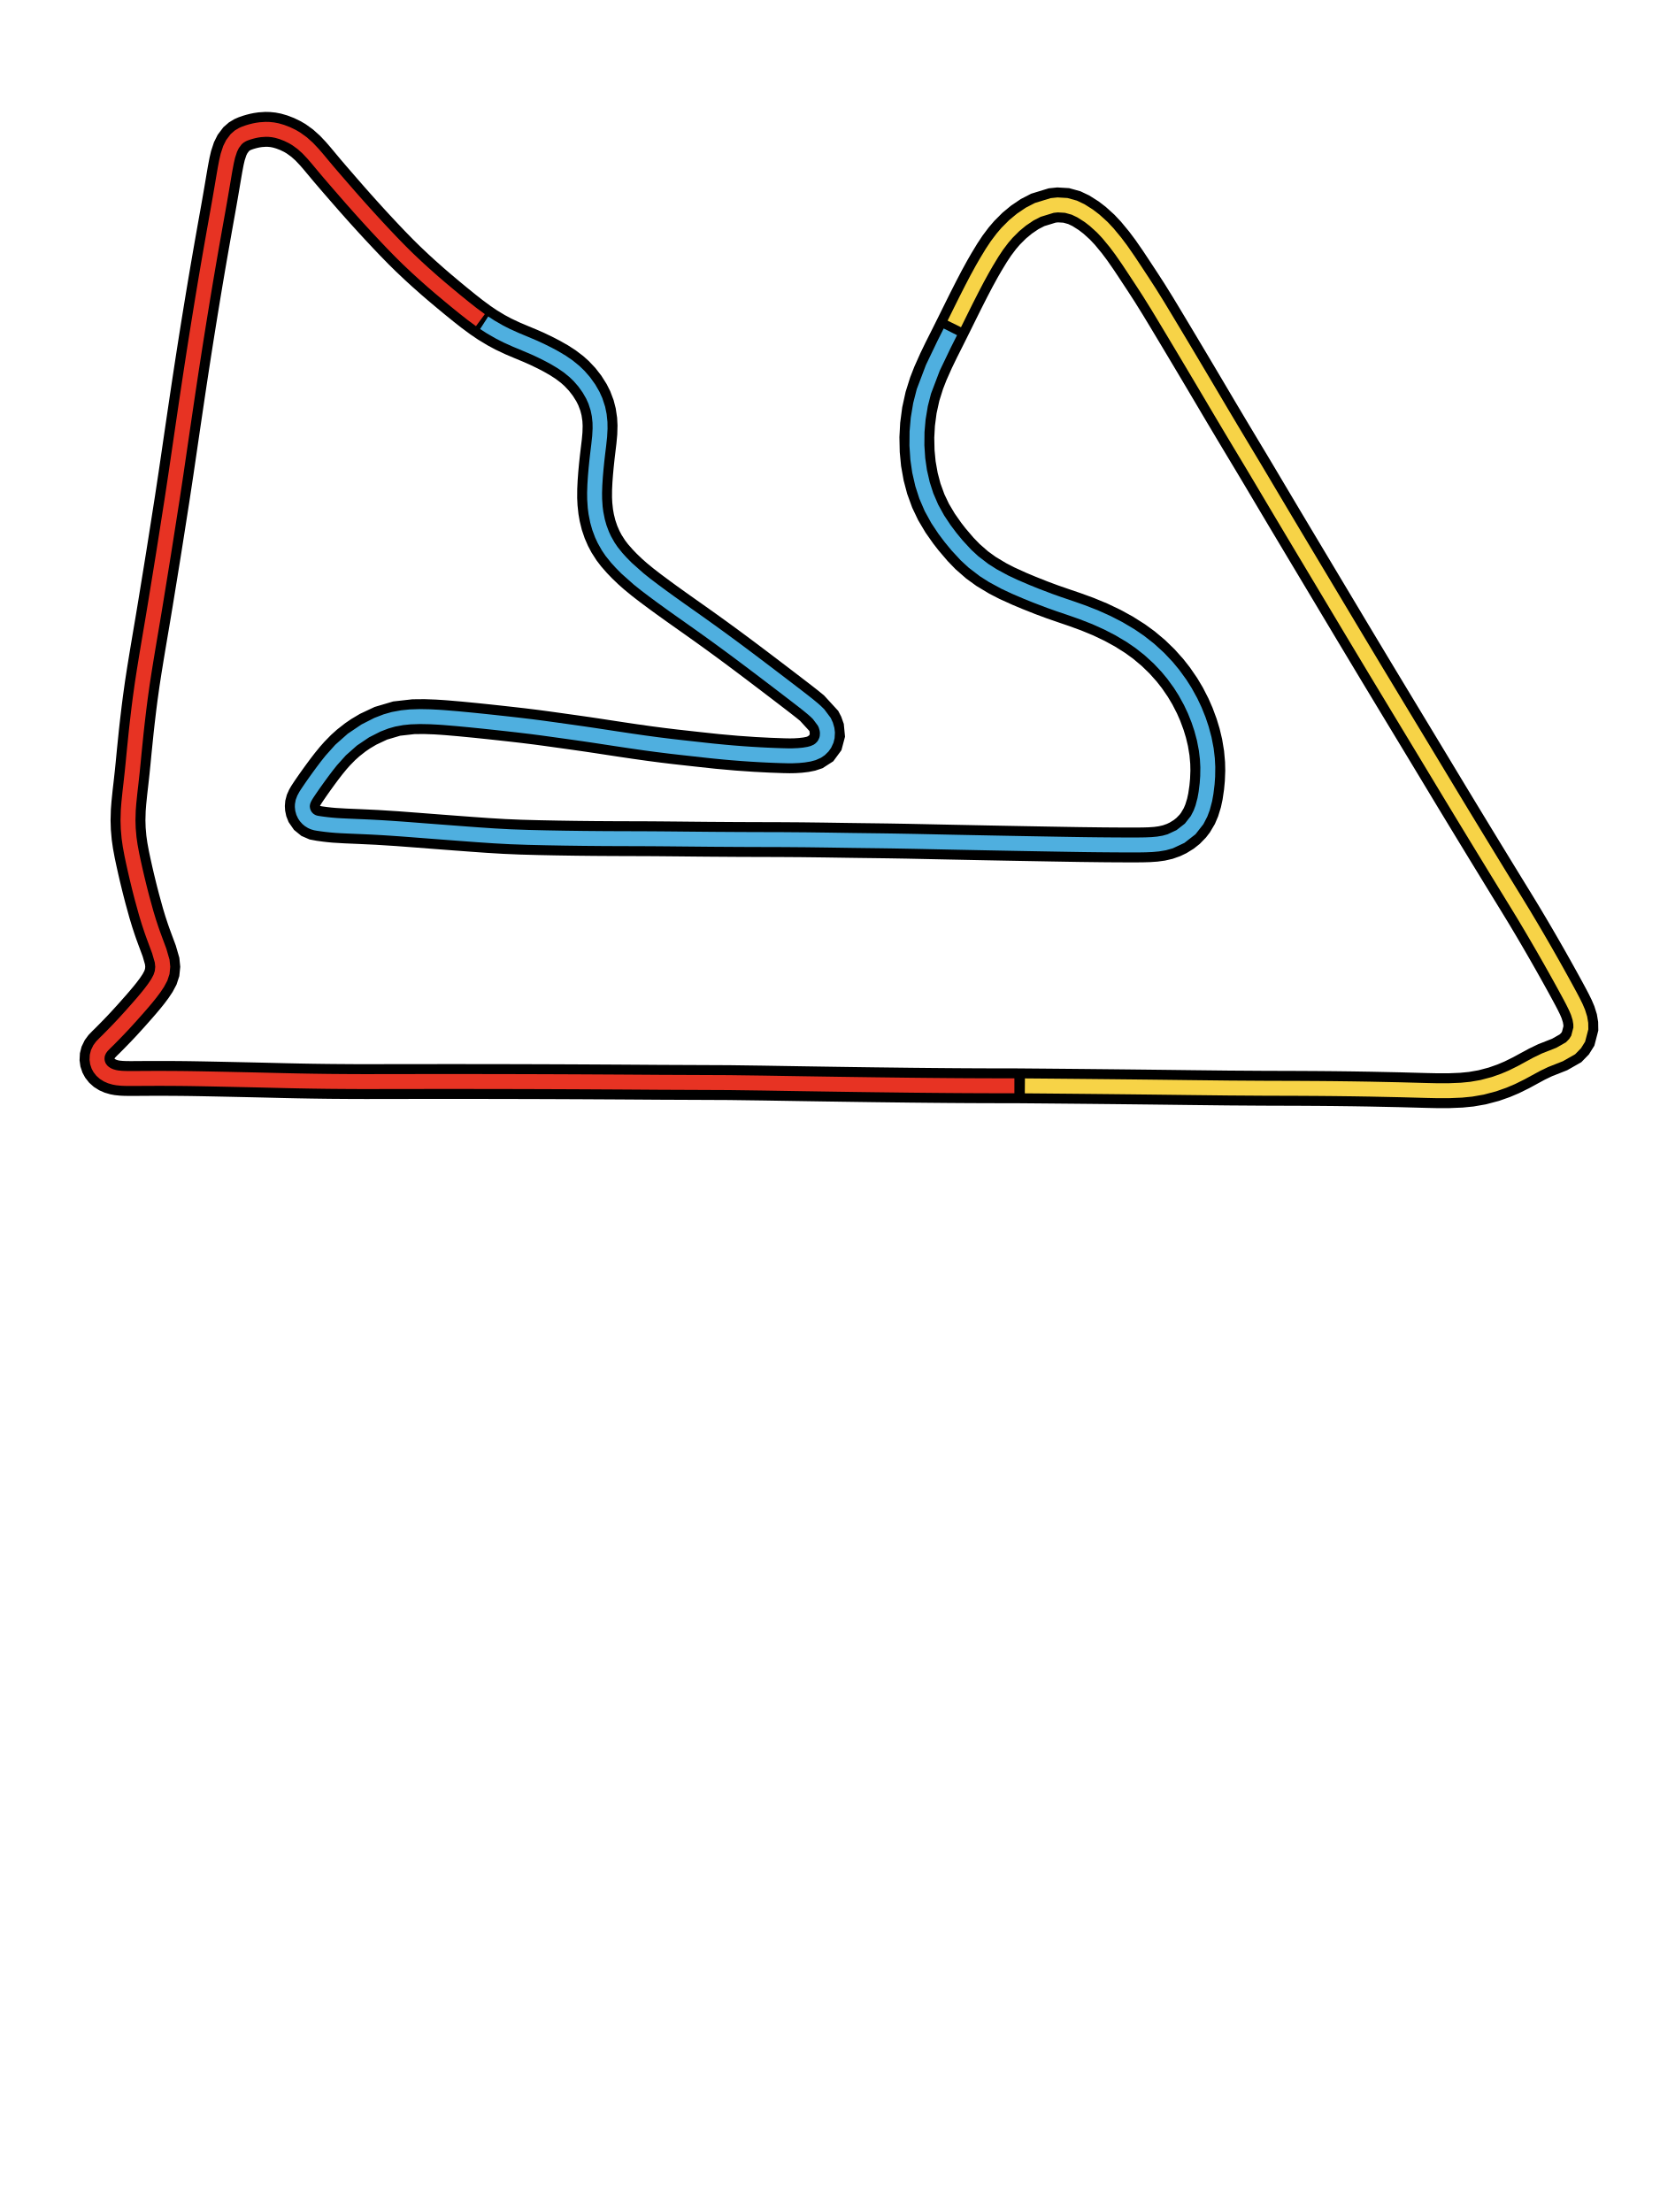
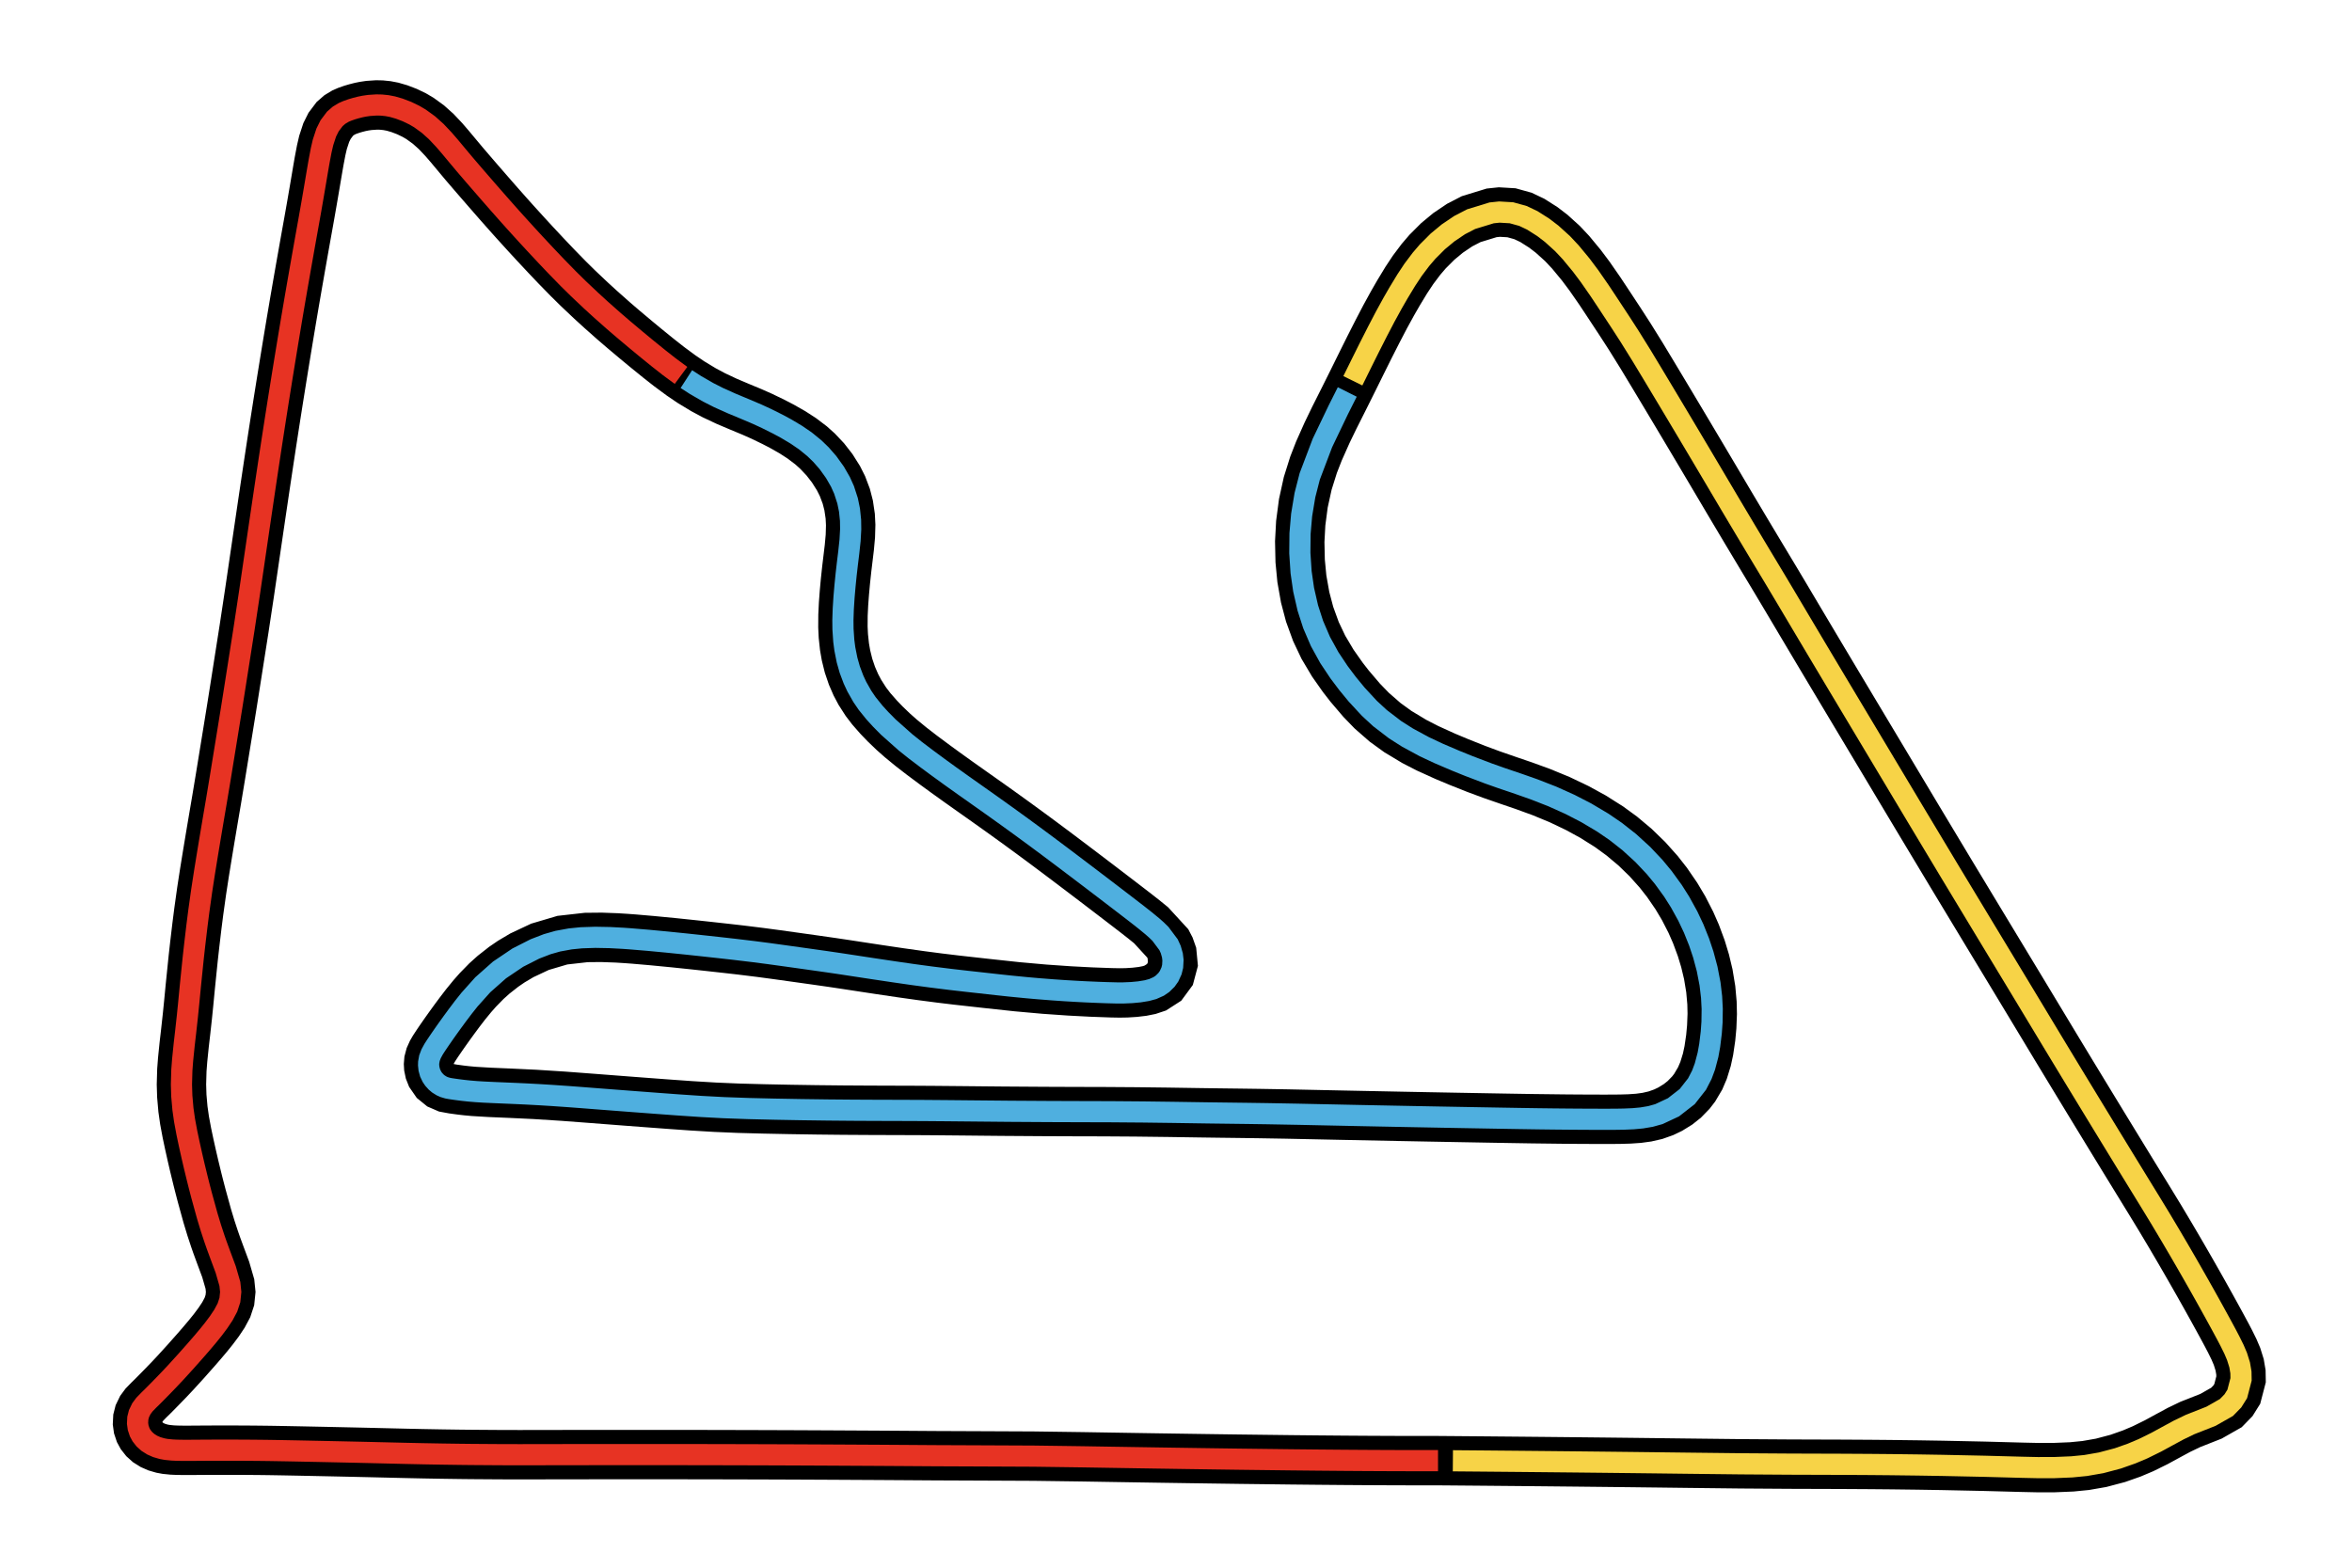
- <svg xmlns="http://www.w3.org/2000/svg" class="track" preserveAspectRatio="xMinYMid meet" height="600" width="450" viewBox="-500 300 1000 1">
+ <svg xmlns="http://www.w3.org/2000/svg" class="track" preserveAspectRatio="xMinYMid meet" height="400" width="600" viewBox="-500 0 1000 1">
  <path d="m111.406 288.319-11.381-.006-8.752-.024-10.829-.054-8.852-.061-10.961-.094-11.717-.118-22.217-.27-11.195-.155-9.13-.131-12.7-.191-9.212-.143-12.801-.206-11.431-.188-20.813-.283-21.671-.098-20.336-.086-12.4-.086-11.703-.075-22.018-.12-12.521-.058-12.55-.047-9.615-.028-12.596-.032-11.862-.018-11.818-.009-10.224-.002-11.509.004-9.783.008-10.03.013-8.27.015-9.674.013-8.021-.017-12.263-.086-5.003-.056-7.688-.109-8.014-.144-7.903-.169-6.891-.167-7.714-.184-5.832-.132-7.098-.155-4.392-.095-6.94-.146-6.636-.135-6.014-.115-5.772-.096-4.189-.052-4.011-.036-3.714-.024-4.112-.014-3.595-.003-3.499.006-2.717.011-3.18.019-2.454.019-2.86.017h-2.359l-2.685-.04-2.08-.094-2.546-.257-1.774-.328-2.208-.642-1.924-.842-1.845-1.157-1.51-1.352-1.244-1.583-.767-1.415-.64-1.921-.257-1.833.112-2.191.487-1.92 1.023-2.118 1.292-1.744 1.859-1.918 1.54-1.5 2.149-2.165 2.573-2.632 2.426-2.516 2.683-2.85 4.478-4.921 4.49-5.07 2.403-2.772 2.477-2.941 2.237-2.78 2.24-2.99 2.042-3.06 1.704-3.187 1.04-3.161.352-3.435-.348-3.412-1.772-6.133-2.508-6.744-1.35-3.681-.901-2.578-1.516-4.602-1.566-5.171-2.421-8.786-1.127-4.343-.71-2.823-1.309-5.391-.971-4.175-1.157-5.196-.974-4.604-.996-5.348-.679-4.766-.487-5.55-.154-4.95.173-6.128.343-4.437.66-6.449.588-5.076.755-6.85.547-5.402.698-7.263 1.22-11.947.66-5.92.94-7.933.791-6.197 1.222-8.735 1.217-7.905 1.306-8.04 1.101-6.631 1.308-7.761 1.429-8.413 1.595-9.605 1.412-8.683 1.522-9.35 1.897-11.73 1.163-7.353 1.346-8.565 2.729-17.386 2.321-15.36 1.403-9.565 1.234-8.419 1.415-9.653 1.153-7.83 1.414-9.547 1.496-9.994 1.41-9.268 1.504-9.707 1.24-7.884 1.51-9.446 1.155-7.123 1.422-8.665 1.425-8.55 1.43-8.427 1.25-7.231 1.113-6.373 1.798-10.168.837-4.682 1.005-5.595.875-4.946.617-3.544.801-4.663.634-3.741.817-4.824.629-3.637.882-4.63.788-3.401 1.368-4.167 1.42-2.857 2.222-2.952 1.8-1.567 1.948-1.175 1.496-.658 1.99-.699 1.662-.491 1.912-.488 1.682-.338 2.035-.3 3.242-.216 2.046.045 2.377.244 2.377.458 2.878.835 3.223 1.232 3.147 1.519 2.393 1.408 3.577 2.588 3.317 2.969 3.243 3.437 2.493 2.885 3.575 4.288 2.732 3.262 3.793 4.425 2.804 3.24 3.889 4.478 4.051 4.636 4.213 4.756 2.711 3.026 4.743 5.227 3.738 4.06 4.732 5.063 4.248 4.474 5.284 5.412 4.116 4.053 5.427 5.131 4.162 3.803 5.452 4.833 4.172 3.587 5.443 4.571 4.137 3.423 5.385 4.368 4.431 3.485 5.12 3.785 4.228 2.867 5.313 3.216 4.397 2.353 5.48 2.582 5.498 2.331 5.315 2.209 4.055 1.8 4.992 2.407 3.697 1.924 4.411 2.51 3.952 2.552 3.946 2.992 2.734 2.451 3.32 3.519 2.93 3.768 2.67 4.225 1.695 3.373 1.629 4.314 1.002 3.895.677 4.565.192 3.774-.135 4.718-.437 4.794-.586 4.878-.519 4.322-.557 5.213-.447 4.86-.36 4.816-.229 4.774-.031 5.019.181 3.793.492 4.602.641 3.668 1.087 4.402 1.442 4.247 1.669 3.837 1.7 3.207 2.587 4.031 2.273 2.971 3.125 3.565 2.764 2.876 3.46 3.322 3.252 2.873 4.319 3.545 4.647 3.59 5.574 4.145 4.23 3.087 5.434 3.899 6.031 4.273 5.887 4.159 6.413 4.564 6.117 4.405 6.431 4.694 4.849 3.58 5.875 4.384 4.607 3.469 5.348 4.042 4.01 3.042 4.684 3.564 3.103 2.367 3.6 2.752 2.063 1.579 3.473 2.665 3.228 2.486 3.371 2.638 3.088 2.513 7.11 7.749.835 1.609.872 2.465.435 4.543-1.163 4.377-2.597 3.526-3.73 2.403-2.562.851-2.862.572-3.336.394-3.437.217-3.026.05-3.506-.067-8.415-.304-9.287-.482-10.72-.746-11.726-1.048-12.607-1.36-12.949-1.444-7.44-.898-7.636-.996-8.783-1.235-8.468-1.256-6.551-.993-8.084-1.237-6.05-.904-7.037-1.007-8.49-1.19-8.441-1.177-6.43-.862-8.38-1.036-5.897-.676-8.316-.92-5.846-.631-8.239-.861-9.597-.928-7.574-.653-3.248-.241-4.01-.251-6.54-.24-6.485.063-10.116 1.139-9.53 2.821-7.716 3.63-4.481 2.663-3.208 2.196-4.293 3.368-3.065 2.754-3.645 3.729-2.316 2.62-2.925 3.579-2.438 3.173-2.278 3.07-2.245 3.095-1.848 2.603-1.294 1.855-1.21 1.76-.938 1.388-1.165 1.787-.858 1.478-.825 1.834-.494 1.869-.124 1.528.074 1.292.371 1.764.612 1.549 1.719 2.486 2.176 1.768 2.561 1.109 2.836.525 3.397.463 2.49.286 2.946.274 6.884.408 8.696.37 10.425.495 11.972.761 12.067.91 15.317 1.18 8.481.642 8.854.661 9.781.695 10.152.608 9.887.421 10.827.293 11.143.225 11.414.175 10.988.116 11.218.069 9.277.033 11.599.038 7.351.049 11.155.102 9.8.099 7.609.071 17.735.12 12.514.049 12.667.032 13.581.09 13.74.164 13.877.212 8.225.112 8.267.101 8.312.112 11.7.197 23.582.494 24.614.495 12.062.232 11.778.217 14.723.264 8.73.15 8.631.141 13.764.167 6.444.05 6.174.03 4.321.008 4.079-.006 3.277-.038 3.696-.108 3.862-.268 3.553-.482 3.651-.836 3.487-1.236 2.785-1.334 3.325-2.057 2.647-2.097 2.813-2.888 1.597-2.071 2.355-3.98 1.448-3.394 1.395-4.522.842-3.917.797-5.406.435-4.66.217-5.534-.108-4.635-.523-5.868-1.052-6.37-1.361-5.687-1.62-5.335-2.265-6.108-2.167-4.939-3.085-6.015-3.081-5.171-3.961-5.77-3.564-4.545-4.8-5.37-5.245-5.083-5.666-4.751-5.306-3.869-6.84-4.323-6.758-3.695-7.467-3.567-7.736-3.194-7.485-2.728-6.173-2.105-7.574-2.624-6.527-2.426-7.335-2.912-5.867-2.46-7.522-3.416-5.582-2.873-6.992-4.209-5.409-3.916-5.704-4.985-4.257-4.394-5.159-6.054-2.858-3.678-4.27-6.068-4.009-6.751-3.165-6.66-2.686-7.387-1.903-7.205-1.397-7.869-.726-7.581-.178-8.221.422-7.865 1.11-8.444 1.859-8.463 2.479-7.899 2.286-5.861 3.463-7.767 3.042-6.298 3.872-7.697 4.043-8.111 3.956-8.007 2.996-6.022 3.545-6.985 3.214-6.158 3.196-5.831 2.486-4.316 3.334-5.503 2.891-4.363 3.327-4.423 2.845-3.326 4.327-4.331 4.373-3.619 4.928-3.328 4.899-2.53 8.696-2.664 3.283-.343 5.164.304 4.865 1.351 3.986 1.894 4.677 2.971 3.544 2.712 4.6 4.165 3.481 3.707 4.53 5.481 3.484 4.649 4.343 6.255 3.356 5.066 5.349 8.125 4.042 6.257 5.063 8.145 4.54 7.519 5.706 9.512 4.505 7.533 5.702 9.566 4.758 8.004 6.365 10.744 6.143 10.387 6.704 11.265 5.651 9.431 7.001 11.649 4.155 6.967 6.715 11.312 7.257 12.203 6.945 11.639 7.49 12.525 7.14 11.931 7.222 12.071 13.263 22.178 14.45 24.064 13.806 22.867L358.39 86.45l8.24 13.659 8.272 13.717 6.356 10.491 7.753 12.753 6.563 10.765 7.484 12.245 5.268 8.597 5.88 9.578 4.244 6.962 4.502 7.55 3.334 5.68 3.176 5.473 2.334 4.062 2.976 5.228 2.634 4.677 2.08 3.73 1.724 3.113 1.928 3.508 1.543 2.828 1.975 3.664 1.462 2.79 1.698 3.438 1.301 3.05 1.119 3.576.542 3.193.052 2.963-1.613 6.189-1.85 2.957-2.75 2.823-6.569 3.735-8.813 3.475-4.864 2.342-5.014 2.713-4.601 2.506-5.593 2.758-4.838 2.045-5.899 2.077-7.084 1.876-6.573 1.143-5.902.581-7.55.314-6.899.007-6.688-.146-15.991-.43-17.954-.377-10.142-.165-11.822-.146-8.809-.078-11.87-.07-9.369-.03-12.627-.041-20.803-.141-23.402-.266-12.523-.152-11.079-.131-11.287-.126-11.517-.123-14.442-.146-10.103-.097-15.898-.143-12.372-.105z" stroke-width="21" stroke="#000" fill="none" />
  <path d="m111.406 288.319-11.381-.006-8.752-.024-10.829-.054-8.852-.061-10.961-.094-11.717-.118-22.217-.27-11.195-.155-9.13-.131-12.7-.191-9.212-.143-12.801-.206-11.431-.188-20.813-.283-21.671-.098-20.336-.086-12.4-.086-11.703-.075-22.018-.12-12.521-.058-12.55-.047-9.615-.028-12.596-.032-11.862-.018-11.818-.009-10.224-.002-11.509.004-9.783.008-10.03.013-8.27.015-9.674.013-8.021-.017-12.263-.086-5.003-.056-7.688-.109-8.014-.144-7.903-.169-6.891-.167-7.714-.184-5.832-.132-7.098-.155-4.392-.095-6.94-.146-6.636-.135-6.014-.115-5.772-.096-4.189-.052-4.011-.036-3.714-.024-4.112-.014-3.595-.003-3.499.006-2.717.011-3.18.019-2.454.019-2.86.017h-2.359l-2.685-.04-2.08-.094-2.546-.257-1.774-.328-2.208-.642-1.924-.842-1.845-1.157-1.51-1.352-1.244-1.583-.767-1.415-.64-1.921-.257-1.833.112-2.191.487-1.92 1.023-2.118 1.292-1.744 1.859-1.918 1.54-1.5 2.149-2.165 2.573-2.632 2.426-2.516 2.683-2.85 4.478-4.921 4.49-5.07 2.403-2.772 2.477-2.941 2.237-2.78 2.24-2.99 2.042-3.06 1.704-3.187 1.04-3.161.352-3.435-.348-3.412-1.772-6.133-2.508-6.744-1.35-3.681-.901-2.578-1.516-4.602-1.566-5.171-2.421-8.786-1.127-4.343-.71-2.823-1.309-5.391-.971-4.175-1.157-5.196-.974-4.604-.996-5.348-.679-4.766-.487-5.55-.154-4.95.173-6.128.343-4.437.66-6.449.588-5.076.755-6.85.547-5.402.698-7.263 1.22-11.947.66-5.92.94-7.933.791-6.197 1.222-8.735 1.217-7.905 1.306-8.04 1.101-6.631 1.308-7.761 1.429-8.413 1.595-9.605 1.412-8.683 1.522-9.35 1.897-11.73 1.163-7.353 1.346-8.565 2.729-17.386 2.321-15.36 1.403-9.565 1.234-8.419 1.415-9.653 1.153-7.83 1.414-9.547 1.496-9.994 1.41-9.268 1.504-9.707 1.24-7.884 1.51-9.446 1.155-7.123 1.422-8.665 1.425-8.55 1.43-8.427 1.25-7.231 1.113-6.373 1.798-10.168.837-4.682 1.005-5.595.875-4.946.617-3.544.801-4.663.634-3.741.817-4.824.629-3.637.882-4.63.788-3.401 1.368-4.167 1.42-2.857 2.222-2.952 1.8-1.567 1.948-1.175 1.496-.658 1.99-.699 1.662-.491 1.912-.488 1.682-.338 2.035-.3 3.242-.216 2.046.045 2.377.244 2.377.458 2.878.835 3.223 1.232 3.147 1.519 2.393 1.408 3.577 2.588 3.317 2.969 3.243 3.437 2.493 2.885 3.575 4.288 2.732 3.262 3.793 4.425 2.804 3.24 3.889 4.478 4.051 4.636 4.213 4.756 2.711 3.026 4.743 5.227 3.738 4.06 4.732 5.063 4.248 4.474 5.284 5.412 4.116 4.053 5.427 5.131 4.162 3.803 5.452 4.833 4.172 3.587 5.443 4.571 4.137 3.423 5.385 4.368 4.431 3.485 5.12 3.785" stroke-width="9" stroke="#e73323" fill="none" />
  <path d="m-208.178-171.617 3.94 2.546 5.357 3.084 4.421 2.243 5.501 2.472 5.457 2.269 5.502 2.34 3.928 1.815 4.623 2.305 3.655 1.965 4.341 2.588 3.864 2.641 3.823 3.111 2.843 2.753 2.965 3.399 2.941 4.094 2.336 4.054 1.545 3.43 1.506 4.649.81 3.946.447 4.319.057 3.797-.262 4.745-.55 5.13-.602 4.915-.495 4.316-.493 4.887-.419 4.845-.33 5.097-.158 4.753.041 3.826.332 4.939.446 3.43.945 4.76 1.153 4.07 1.573 4.186 1.41 3.035 2.342 4.138 2.074 3.043 3.101 3.845 2.625 2.881 3.284 3.321 7.213 6.413 4.175 3.34 5.07 3.844 4.407 3.256 5.616 4.074 5.541 3.949 5.764 4.072 6.329 4.48 6.461 4.62 6.101 4.421 6.017 4.414 4.821 3.576 5.807 4.352 4.508 3.401 5.185 3.926 4.132 3.138 4.396 3.348 2.895 2.211 4.968 3.804 3.261 2.504 3.22 2.482 3.356 2.64 3.065 2.525 1.656 1.467 1.725 1.69 3.446 4.607.934 2.04.705 2.477.244 2.045-.149 2.634-.473 1.918-1.055 2.297-1.099 1.549-1.68 1.651-1.635 1.117-2.501 1.113-2.524.68-3.157.515-3.253.308-3.785.161-2.398-.002-4.385-.113-3.619-.128-5.08-.217-3.821-.194-5.385-.317-4.969-.339-6.345-.497-4.669-.41-7.272-.712-5.446-.588-7.357-.821-5.796-.64-6.852-.79-7.999-.997-7.709-1.038-8.386-1.21-8.994-1.348-6.062-.925-8.078-1.23-5.037-.74-8.523-1.205-8.471-1.187-7.928-1.095-6.422-.835-8.368-1.001-6.375-.717-7.813-.855-6.32-.675-7.733-.788-8.132-.77-8.013-.666-2.739-.191-5.615-.3-6.193-.118-5.923.195-4.737.477-5.287.971-4.469 1.27-5.224 2.013-7.298 3.707-7.787 5.249-7.107 6.296-5.66 6.32-2.615 3.29-2.509 3.321-2.22 3.021-2.138 2.975-1.405 1.994-1.355 1.953-1.035 1.513-1.137 1.696-.87 1.365-1.036 1.911-.701 1.854-.335 1.865-.03 1.086.167 1.601.476 1.727.752 1.586.734 1.093 1.061 1.18.966.815 1.37.858 1.108.497 1.497.44 1.16.214 1.688.25 1.415.196 2.235.284 2.652.284 3.132.262 3.155.191 4.089.192 4.002.17 5.389.227 4.487.208 5.92.32 5.54.347 6.74.469 5.338.403 7.481.581 6.884.531 8.239.628 9.176.691 9.006.666 9.933.669 9.688.519 10.638.378 10.963.258 11.252.204 11.528.154 10.387.09 9.165.047 11.475.035 9.472.038 9.596.075 11.222.109 15.961.149 17.01.107 12.541.043 13.474.04 13.63.107 12.96.168 14.72.223 8.242.105 8.285.104 8.328.121 13.399.243 10.108.216 14.332.301 10.779.217 13.328.26 11.663.22 10.675.195 14.746.261 8.439.143 7.935.122 6.502.08 6.82.065 6.607.044 5.789.02 3.931.004 3.852-.022 3.027-.053 3.903-.164 3.605-.335 3.731-.628 3.583-.998 6.194-2.897 5.861-4.567 4.174-5.333 2.032-3.939 1.313-3.518 1.306-4.952.724-4.022.676-5.523.313-4.404.08-5.61-.267-5.048-.661-5.566-1.236-6.403-1.632-6.082-1.788-5.344-2.292-5.717-2.498-5.297-3.288-5.97-3.017-4.76-4.136-5.7-3.705-4.474-4.97-5.269-5.757-5.263-5.848-4.596-5.468-3.733-6.99-4.15-6.878-3.55-7.579-3.412-7.835-3.053-6.12-2.155-7.604-2.582-5.654-2.002-8.344-3.175-5.473-2.214-7.183-3.071-6.148-2.883-7.207-3.903-5.253-3.344-6.421-4.921-4.514-4.168-5.418-5.864-3.857-4.688L69.304-47l-4.105-6.167-3.783-6.87-3.098-7.199-2.275-7.06-1.776-7.745-1.081-7.475-.537-8.123.083-8.284.682-7.907 1.407-8.463 2.038-7.95 5.381-14.188 6.723-14.04 3.858-7.675" stroke-width="9" stroke="#4fafdf" fill="none" />
  <path d="m75.188-170.906 3.955-8.007 2.996-6.022 3.545-6.985 3.214-6.158 3.196-5.831 2.486-4.316 3.334-5.503 2.891-4.363 3.327-4.423 2.845-3.326 4.327-4.331 4.373-3.619 4.928-3.328 4.899-2.53 8.696-2.664 3.283-.343 5.164.304 4.865 1.351 3.986 1.894 4.677 2.971 3.544 2.712 4.6 4.165 3.481 3.707 4.53 5.481 3.484 4.649 4.343 6.255 3.356 5.066 5.349 8.125 4.042 6.257 5.063 8.145 4.54 7.519 5.706 9.512 4.505 7.533 5.702 9.566 4.758 8.004 6.365 10.744 6.143 10.387 6.704 11.265 5.651 9.431 7.001 11.649 4.155 6.967 6.715 11.312 7.257 12.203 6.945 11.639 7.49 12.525 7.14 11.931 7.222 12.071 13.263 22.178 14.45 24.064 13.806 22.867L358.39 86.45l8.24 13.659 8.272 13.717 6.356 10.491 7.753 12.753 6.563 10.765 7.484 12.245 5.268 8.597 5.88 9.578 4.244 6.962 4.502 7.55 3.334 5.68 3.176 5.473 2.334 4.062 2.976 5.228 2.634 4.677 2.08 3.73 1.724 3.113 1.928 3.508 1.543 2.828 1.975 3.664 1.462 2.79 1.698 3.438 1.301 3.05 1.119 3.576.542 3.193.052 2.963-1.613 6.189-1.85 2.957-2.75 2.823-6.569 3.735-8.813 3.475-4.864 2.342-5.014 2.713-4.601 2.506-5.593 2.758-4.838 2.045-5.899 2.077-7.084 1.876-6.573 1.143-5.902.581-7.55.314-6.899.007-6.688-.146-15.991-.43-17.954-.377-10.142-.165-11.822-.146-8.809-.078-11.87-.07-9.369-.03-12.627-.041-20.803-.141-23.402-.266-12.523-.152-11.079-.131-11.287-.126-11.517-.123-14.442-.146-10.103-.097-15.898-.143-12.372-.105" stroke-width="9" stroke="#f7d347" fill="none" />
</svg>
